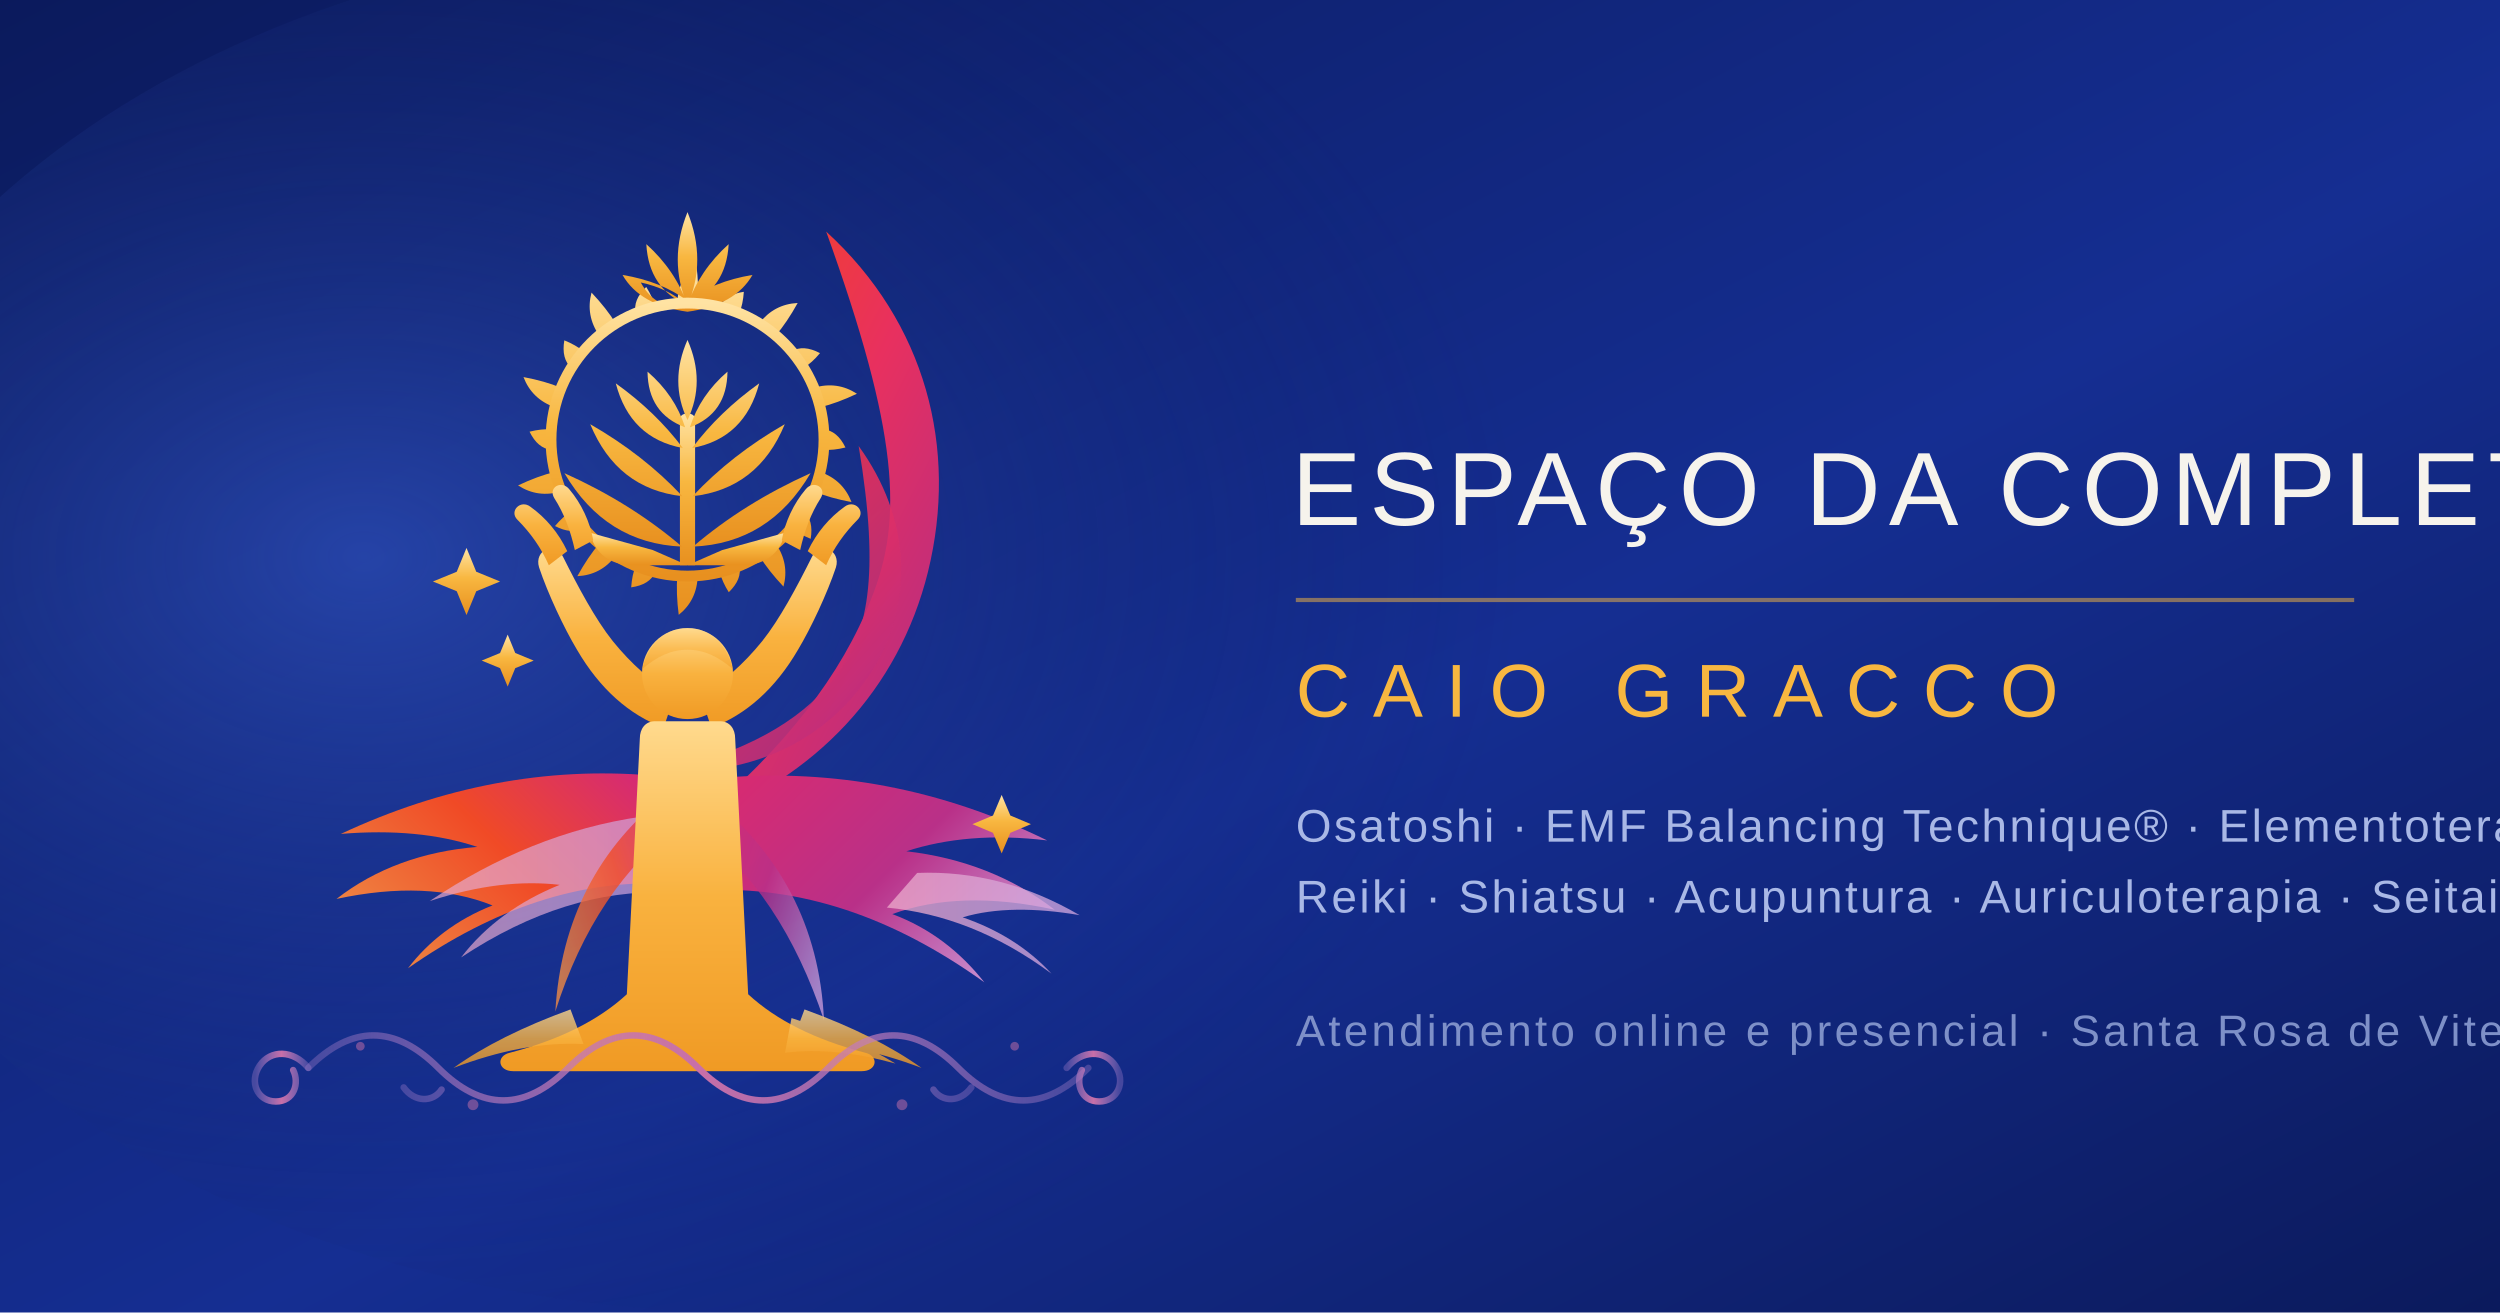
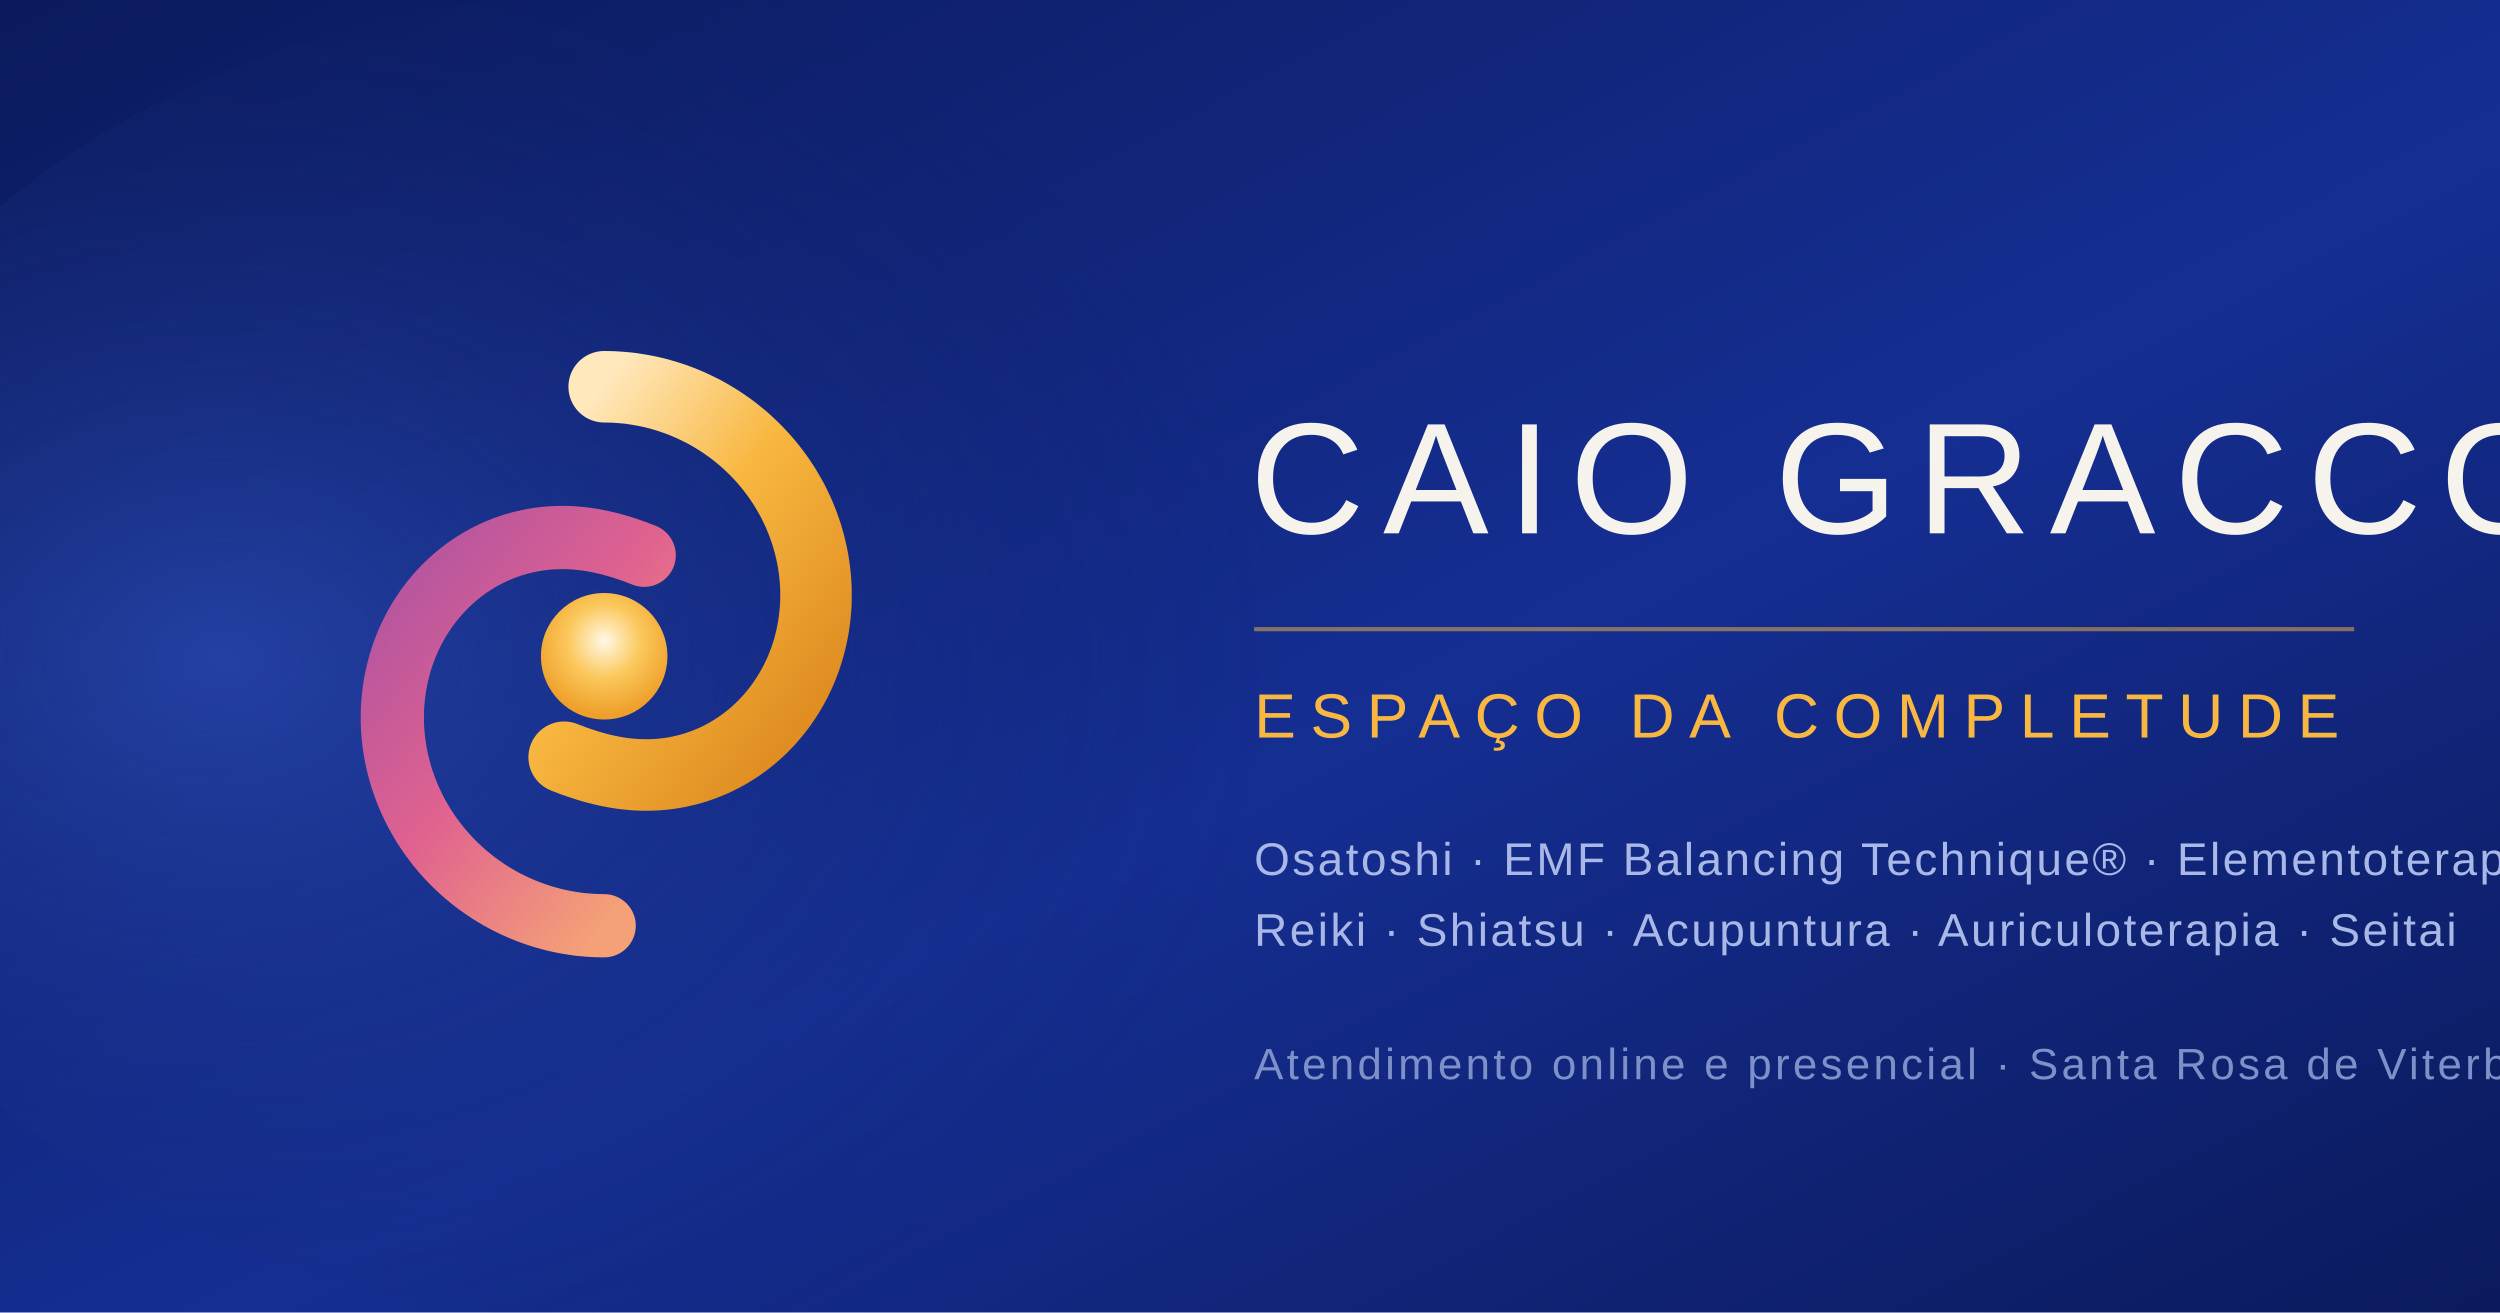
<svg xmlns="http://www.w3.org/2000/svg" viewBox="0 0 1200 630" width="1200" height="630">
  <defs>
    <linearGradient id="bg" x1="0" y1="0" x2="1" y2="1">
      <stop offset="0" stop-color="#0B1A5C" />
      <stop offset="0.55" stop-color="#152E92" />
      <stop offset="1" stop-color="#0B1A5C" />
    </linearGradient>
-     <radialGradient id="glow" cx="0.3" cy="0.45" r="0.6">
-       <stop offset="0" stop-color="#3B62D6" stop-opacity="0.5" />
+     <radialGradient id="glow" cx="0.26" cy="0.5" r="0.6">
+       <stop offset="0" stop-color="#3B62D6" stop-opacity="0.45" />
      <stop offset="1" stop-color="#0B1A5C" stop-opacity="0" />
    </radialGradient>
  </defs>
  <rect width="1200" height="630" fill="url(#bg)" />
-   <ellipse cx="360" cy="300" rx="460" ry="330" fill="url(#glow)" />
-   <g transform="translate(70 55) scale(0.52)">
+   <ellipse cx="310" cy="315" rx="420" ry="320" fill="url(#glow)" />
+   <g transform="translate(125 150) scale(0.33)">
    <defs>
-       <linearGradient id="ec-ouro" x1="0" y1="0" x2="0" y2="1">
-         <stop offset="0" stop-color="#FFE3A3" />
+       <linearGradient id="cg-ouro" x1="0.15" y1="0" x2="0.9" y2="0.9">
+         <stop offset="0" stop-color="#FFE8BC" />
        <stop offset="0.45" stop-color="#F8B740" />
-         <stop offset="1" stop-color="#E8901F" />
+         <stop offset="1" stop-color="#E08E22" />
      </linearGradient>
-       <linearGradient id="ec-tronco" x1="0" y1="0" x2="0" y2="1">
-         <stop offset="0" stop-color="#FFDA8E" />
-         <stop offset="0.5" stop-color="#F9B23F" />
-         <stop offset="1" stop-color="#F09A24" />
+       <linearGradient id="cg-rosa" x1="0.9" y1="0.9" x2="0.15" y2="0">
+         <stop offset="0" stop-color="#B9569E" />
+         <stop offset="0.45" stop-color="#E0628F" />
+         <stop offset="1" stop-color="#F5A177" />
      </linearGradient>
-       <linearGradient id="ec-crescente" x1="0.1" y1="0" x2="0.9" y2="1">
-         <stop offset="0" stop-color="#F5451F" />
-         <stop offset="0.45" stop-color="#E8305F" />
-         <stop offset="1" stop-color="#AE2C88" />
-       </linearGradient>
-       <linearGradient id="ec-asaE" x1="1" y1="0.2" x2="0" y2="0.8">
-         <stop offset="0" stop-color="#D62B72" />
-         <stop offset="0.45" stop-color="#F04A26" />
-         <stop offset="1" stop-color="#EE8A45" />
-       </linearGradient>
-       <linearGradient id="ec-asaD" x1="0" y1="0.2" x2="1" y2="0.8">
-         <stop offset="0" stop-color="#D62B72" />
-         <stop offset="0.5" stop-color="#B93088" />
-         <stop offset="1" stop-color="#C99BD9" />
-       </linearGradient>
-       <linearGradient id="ec-pena" x1="1" y1="0" x2="0" y2="0">
-         <stop offset="0" stop-color="#CBA4DF" />
-         <stop offset="1" stop-color="#EBA6C8" />
-       </linearGradient>
-       <linearGradient id="ec-filigrana" x1="0" y1="0" x2="1" y2="0">
-         <stop offset="0" stop-color="#B98BD4" stop-opacity="0.3" />
-         <stop offset="0.5" stop-color="#C86FA8" />
-         <stop offset="1" stop-color="#B98BD4" stop-opacity="0.3" />
-       </linearGradient>
+       <radialGradient id="cg-luz" cx="0.5" cy="0.38" r="0.58">
+         <stop offset="0" stop-color="#FFF8E6" />
+         <stop offset="0.5" stop-color="#FBC85C" />
+         <stop offset="1" stop-color="#EFA02A" />
+       </radialGradient>
    </defs>
-     <g>
-       <path d="M628 108c92 84 122 200 94 314-27 109-104 190-212 230 80-68 132-134 160-206 29-73 25-152-42-338z" fill="url(#ec-crescente)" />
-       <path d="M658 306c48 66 52 144 12 208-40 63-110 96-188 92 70-18 120-44 152-84 33-40 44-96 24-216z" fill="url(#ec-crescente)" opacity="0.88" />
-       <path d="M466 610c-96-8-192 10-286 54 48-4 90 0 126 12-50 4-94 20-130 48 56-12 104-10 144 6-33 13-59 33-78 58 80-56 160-82 240-78z" fill="url(#ec-asaE)" />
-       <path d="M458 648c-70 10-135 37-196 78 46-15 85-19 120-15-37 15-68 37-91 67 65-43 128-62 190-60z" fill="url(#ec-pena)" opacity="0.7" />
-       <path d="M482 626c-64 50-99 117-104 202 24-76 63-135 117-174z" fill="url(#ec-asaE)" opacity="0.8" />
-       <path d="M534 612c100-8 200 10 298 58-50-6-93-2-130 10 52 6 98 24 137 54-59-13-109-11-150 4 35 13 63 35 85 63-85-61-170-89-257-85z" fill="url(#ec-asaD)" />
-       <path d="M712 700c52-2 102 11 150 39-41-7-78-7-108 2 32 11 60 28 82 52-50-37-100-56-152-61z" fill="url(#ec-pena)" opacity="0.78" />
-       <path d="M518 628c67 52 104 121 108 208-26-78-65-138-121-179z" fill="url(#ec-asaD)" opacity="0.78" />
+     <g fill="none" stroke-linecap="round">
+       <path d="M500.0 108.0L505.7 108.1L511.5 108.2L517.2 108.5L523.0 108.9L528.7 109.4L534.4 109.9L540.1 110.6L545.8 111.5L551.4 112.4L557.1 113.4L562.7 114.5L568.3 115.7L573.9 117.0L579.4 118.5L584.9 120.0L590.4 121.6L595.9 123.4L601.3 125.2L606.6 127.1L612.0 129.1L617.3 131.3L622.5 133.5L627.7 135.8L632.8 138.2L637.9 140.7L643.0 143.2L648.0 145.9L652.9 148.6L657.8 151.5L662.6 154.4L667.4 157.4L672.1 160.5L676.7 163.7L681.3 166.9L685.8 170.2L690.3 173.6L694.6 177.1L698.9 180.6L703.2 184.2L707.3 187.9L711.4 191.7L715.4 195.5L719.4 199.4L723.2 203.3L727.0 207.3L730.7 211.4L734.4 215.5L737.9 219.7L741.4 223.9L744.7 228.2L748.0 232.5L751.3 236.9L754.4 241.3L757.4 245.8L760.4 250.3L763.3 254.9L766.0 259.4L768.7 264.1L771.3 268.7L773.9 273.4L776.3 278.2L778.6 282.9L780.9 287.7L783.1 292.5L785.1 297.4L787.1 302.2L789.0 307.1L790.8 312.0L792.5 316.9L794.2 321.9L795.7 326.8L797.1 331.8L798.5 336.7L799.7 341.7L800.9 346.7L802.0 351.7L803.0 356.6L803.9 361.6L804.7 366.6L805.4 371.6L806.1 376.6L806.6 381.6L807.1 386.5L807.5 391.5L807.8 396.4L808.0 401.4L808.1 406.3L808.1 411.2L808.1 416.1L808.0 420.9L807.8 425.8L807.5 430.6L807.1 435.4L806.6 440.2L806.1 444.9L805.5 449.6L804.8 454.3L804.1 459.0L803.2 463.6L802.3 468.2L801.3 472.8L800.3 477.3L799.1 481.8L797.9 486.3L796.7 490.7L795.3 495.1L793.9 499.4L792.5 503.7L790.9 507.9L789.3 512.1L787.7 516.3L786.0 520.4L784.2 524.5L782.3 528.5L780.4 532.4L778.5 536.4L776.5 540.2L774.4 544.1L772.3 547.8L770.1 551.5L767.9 555.2L765.6 558.8L763.3 562.3L761.0 565.8L758.6 569.3L756.1 572.7L753.6 576.0L751.1 579.3L748.5 582.5L745.9 585.6L743.3 588.7L740.6 591.8L737.9 594.8L735.1 597.7L732.4 600.5L729.5 603.4L726.7 606.1L723.8 608.8L720.9 611.4L718.0 614.0L715.1 616.5L712.1 618.9L709.1 621.3L706.1 623.7L703.1 625.9L700.1 628.1L697.0 630.3L693.9 632.4L690.8 634.4L687.7 636.4L684.6 638.3L681.5 640.2L678.3 642.0L675.2 643.7L672.1 645.4L668.9 647.0L665.7 648.6L662.6 650.1L659.4 651.6L656.2 653.0L653.1 654.3L649.9 655.6L646.7 656.9L643.5 658.1L640.4 659.2L637.2 660.3L634.1 661.4L630.9 662.3L627.8 663.3L624.6 664.2L621.5 665.0L618.4 665.8L615.2 666.5L612.1 667.2L609.0 667.9L605.9 668.5L602.9 669.1L599.8 669.6L596.8 670.1L593.7 670.5L590.7 670.9L587.7 671.2L584.7 671.6L581.7 671.8L578.8 672.1L575.8 672.3L572.9 672.4L570.0 672.5L567.1 672.6L564.2 672.7L561.4 672.7L558.5 672.7L555.7 672.6L552.9 672.6L550.1 672.5L547.3 672.3L544.6 672.2L541.9 672.0L539.1 671.7L536.5 671.5L533.8 671.2L531.1 670.9L528.5 670.6L525.9 670.3L523.3 669.9L520.7 669.5L518.1 669.1L515.6 668.7L513.1 668.2L510.6 667.7L508.1 667.2L505.6 666.7L503.1 666.2L500.7 665.6L498.3 665.1L495.9 664.5L493.5 663.9L491.1 663.3L488.7 662.7L486.4 662.0L484.1 661.4L481.7 660.7L479.4 660.0L477.2 659.4L474.9 658.7L472.6 657.9L470.4 657.2L468.1 656.5L465.9 655.7L463.6 655.0L461.4 654.2L459.2 653.4L457.0 652.7L454.8 651.9L452.7 651.1L450.5 650.2L448.3 649.4L446.2 648.6L444.0 647.8L441.8 646.9" stroke="url(#cg-ouro)" stroke-width="104" />
+       <g transform="rotate(180 500 500)">
+         <path d="M500.0 108.0L505.7 108.1L511.5 108.2L517.2 108.5L523.0 108.9L528.7 109.4L534.4 109.9L540.1 110.6L545.8 111.5L551.4 112.4L557.1 113.4L562.7 114.5L568.3 115.7L573.9 117.0L579.4 118.5L584.9 120.0L590.4 121.6L595.9 123.4L601.3 125.2L606.6 127.1L612.0 129.1L617.3 131.3L622.5 133.5L627.7 135.8L632.8 138.2L637.9 140.7L643.0 143.2L648.0 145.9L652.9 148.6L657.8 151.5L662.6 154.4L667.4 157.4L672.1 160.5L676.7 163.7L681.3 166.9L685.8 170.2L690.3 173.6L694.6 177.1L698.9 180.6L703.2 184.2L707.3 187.9L711.4 191.7L715.4 195.5L719.4 199.4L723.2 203.3L727.0 207.3L730.7 211.4L734.4 215.5L737.9 219.7L741.4 223.9L744.7 228.2L748.0 232.5L751.3 236.9L754.4 241.3L757.4 245.8L760.4 250.3L763.3 254.9L766.0 259.4L768.7 264.1L771.3 268.7L773.9 273.4L776.3 278.2L778.6 282.9L780.9 287.7L783.1 292.5L785.1 297.4L787.1 302.2L789.0 307.1L790.8 312.0L792.5 316.9L794.2 321.9L795.7 326.8L797.1 331.8L798.5 336.7L799.7 341.7L800.9 346.7L802.0 351.7L803.0 356.6L803.9 361.6L804.7 366.6L805.4 371.6L806.1 376.6L806.6 381.6L807.1 386.5L807.5 391.5L807.8 396.4L808.0 401.4L808.1 406.3L808.1 411.2L808.1 416.1L808.0 420.9L807.8 425.8L807.5 430.6L807.1 435.4L806.6 440.2L806.1 444.9L805.5 449.6L804.8 454.3L804.1 459.0L803.2 463.6L802.3 468.2L801.3 472.8L800.3 477.3L799.1 481.8L797.9 486.3L796.7 490.7L795.3 495.1L793.9 499.4L792.5 503.7L790.9 507.9L789.3 512.1L787.7 516.3L786.0 520.4L784.2 524.5L782.3 528.5L780.4 532.4L778.5 536.4L776.5 540.2L774.4 544.1L772.3 547.8L770.1 551.5L767.9 555.2L765.6 558.8L763.3 562.3L761.0 565.8L758.6 569.3L756.1 572.7L753.6 576.0L751.1 579.3L748.5 582.5L745.9 585.6L743.3 588.7L740.6 591.8L737.9 594.8L735.1 597.7L732.4 600.5L729.5 603.4L726.7 606.1L723.8 608.8L720.9 611.4L718.0 614.0L715.1 616.5L712.1 618.9L709.1 621.3L706.1 623.7L703.1 625.9L700.1 628.1L697.0 630.3L693.9 632.4L690.8 634.4L687.7 636.4L684.6 638.3L681.5 640.2L678.3 642.0L675.2 643.7L672.1 645.4L668.9 647.0L665.7 648.6L662.6 650.1L659.4 651.6L656.2 653.0L653.1 654.3L649.9 655.6L646.7 656.9L643.5 658.1L640.4 659.2L637.2 660.3L634.1 661.4L630.9 662.3L627.8 663.3L624.6 664.2L621.5 665.0L618.4 665.8L615.2 666.5L612.1 667.2L609.0 667.9L605.9 668.5L602.9 669.1L599.8 669.6L596.8 670.1L593.7 670.5L590.7 670.9L587.7 671.2L584.7 671.6L581.7 671.8L578.8 672.1L575.8 672.3L572.9 672.4L570.0 672.5L567.1 672.6L564.2 672.7L561.4 672.7L558.5 672.7L555.7 672.6L552.9 672.6L550.1 672.5L547.3 672.3L544.6 672.2L541.9 672.0L539.1 671.7L536.5 671.5L533.8 671.2L531.1 670.9L528.5 670.6L525.9 670.3L523.3 669.9L520.7 669.5L518.1 669.1L515.6 668.7L513.1 668.2L510.6 667.7L508.1 667.2L505.6 666.7L503.1 666.2L500.7 665.6L498.3 665.1L495.9 664.5L493.5 663.9L491.1 663.3L488.7 662.7L486.4 662.0L484.1 661.4L481.7 660.7L479.4 660.0L477.2 659.4L474.9 658.7L472.6 657.9L470.4 657.2L468.1 656.5L465.9 655.7L463.6 655.0L461.4 654.2L459.2 653.4L457.0 652.7L454.8 651.9L452.7 651.1L450.5 650.2L448.3 649.4L446.2 648.6L444.0 647.8L441.8 646.9" stroke="url(#cg-rosa)" stroke-width="92" />
+       </g>
    </g>
-     <g fill="url(#ec-ouro)">
-       <path d="M490.6 174.4Q491.1 151.9 508.1 138.2Q510.7 158.2 509.4 174.4Z M529.8 177.6Q534.8 166.0 552.0 163.6Q551.2 175.1 547.8 183.4Z M566.2 192.8Q579.8 175.0 601.7 173.9Q592.0 191.5 581.5 203.9Z M596.1 218.5Q606.9 212.1 622.3 220.2Q614.9 229.1 607.2 233.8Z M616.6 252.2Q638.1 245.8 656.4 257.7Q638.2 266.3 622.4 270.2Z M625.6 290.6Q638.2 291.7 645.8 307.3Q634.6 310.1 625.6 309.4Z M622.4 329.8Q643.6 337.3 651.4 357.7Q631.6 354.0 616.6 347.8Z M607.2 366.2Q616.6 374.5 613.7 391.6Q603.0 387.3 596.1 381.5Z M581.5 396.1Q594.2 414.5 588.6 435.7Q574.7 421.0 566.2 407.2Z M547.8 416.6Q550.6 428.8 538.1 440.9Q532.0 431.2 529.8 422.4Z M509.4 425.6Q508.9 448.1 491.9 461.8Q489.3 441.8 490.6 425.6Z M470.2 422.4Q465.2 434.0 448.0 436.4Q448.8 424.9 452.2 416.6Z M433.8 407.2Q420.2 425.0 398.3 426.1Q408.0 408.5 418.5 396.1Z M403.9 381.5Q393.1 387.9 377.7 379.8Q385.1 370.9 392.8 366.2Z M383.4 347.8Q361.9 354.2 343.6 342.3Q361.8 333.7 377.6 329.8Z M374.4 309.4Q361.8 308.3 354.2 292.7Q365.4 289.9 374.4 290.6Z M377.6 270.2Q356.4 262.7 348.6 242.3Q368.4 246.0 383.4 252.2Z M392.8 233.8Q383.4 225.5 386.3 208.4Q397.0 212.7 403.9 218.5Z M418.5 203.9Q405.8 185.5 411.4 164.3Q425.3 179.0 433.8 192.8Z M452.2 183.4Q449.4 171.2 461.9 159.1Q468.0 168.8 470.2 177.6Z" />
-       <path d="M500.0 176.0Q518.0 134.7 500.0 90.0Q482.0 134.7 500.0 176.0Z M500.0 176.0Q535.8 160.8 538.0 119.6Q510.9 144.0 500.0 176.0Z M500.0 176.0Q489.1 144.0 462.0 119.6Q464.2 160.8 500.0 176.0Z M500.0 176.0Q528.5 181.9 543.1 155.0Q518.0 160.3 500.0 176.0Z M500.0 176.0Q482.0 160.3 456.9 155.0Q471.5 181.9 500.0 176.0Z M500 182 Q456 176 440 148 Q476 154 500 172 Z M500 182 Q544 176 560 148 Q524 154 500 172 Z" />
-     </g>
-     <circle cx="500" cy="300" r="126" fill="none" stroke="url(#ec-ouro)" stroke-width="10" />
-     <g fill="url(#ec-ouro)">
-       <path d="M493 416h14v-134q0-6-7-6t-7 6z" />
-       <path d="M505.1 398.8Q575.6 395.8 613.6 331.0Q552.3 358.5 505.1 398.8Z M494.9 398.8Q447.7 358.5 386.4 331.0Q424.4 395.8 494.9 398.8Z M504.7 352.3Q565.2 345.5 589.8 285.8Q540.6 314.0 504.7 352.3Z M495.3 352.3Q459.4 314.0 410.2 285.8Q434.8 345.5 495.3 352.3Z M504.3 307.8Q553.0 298.8 566.2 248.1Q529.4 274.4 504.3 307.8Z M495.7 307.8Q470.6 274.4 433.8 248.1Q447.0 298.8 495.7 307.8Z M500.0 282.0Q517.0 246.5 500.0 208.0Q483.0 246.5 500.0 282.0Z M502.2 288.7Q536.5 275.9 536.9 237.3Q511.6 259.1 502.2 288.7Z M497.8 288.7Q488.4 259.1 463.1 237.3Q463.5 275.9 497.8 288.7Z" />
-       <path d="M500 416 L444 416 Q416 412 410 386 L468 402 Z M500 416 L556 416 Q584 412 590 386 L532 402 Z" />
-     </g>
-     <g fill="url(#ec-tronco)">
-       <path d="M478 566c-32-12-59-36-80-72-12-20-27-52-35-76-5-16 15-25 22-10 14 28 30 58 46 78 17 21 36 38 57 50z" />
-       <path d="M522 566c32-12 59-36 80-72 12-20 27-52 35-76 5-16-15-25-22-10-14 28-30 58-46 78-17 21-36 38-57 50z" />
-       <path d="M372 416c-7-16-17-30-29-42-8-8 3-19 12-12 14 10 26 24 34 41zM396 402c-4-18-10-34-19-48-6-10 7-17 14-8 11 13 19 30 22 47z" />
-       <path d="M628 416c7-16 17-30 29-42 8-8-3-19-12-12-14 10-26 24-34 41zM604 402c4-18 10-34 19-48 6-10-7-17-14-8-11 13-19 30-22 47z" />
-       <circle cx="500" cy="516" r="42" />
-       <path d="M458 512c6-24 22-38 42-38s36 14 42 38c-14-12-27-18-42-18s-28 6-42 18z" opacity="0.5" />
-       <path d="M470 560h60c9 0 14 7 14 16l12 236c26 24 62 42 108 54 13 3 11 17-3 17H339c-14 0-16-14-3-17 46-12 82-30 108-54l12-236c0-9 5-16 14-16z" />
-       <path d="M392 826c-44 16-80 34-108 54 42-16 82-24 120-22zM608 826c44 16 80 34 108 54-42-16-82-24-120-22zM596 834c38 12 70 26 96 42-36-10-70-14-102-10z" opacity="0.8" />
-     </g>
-     <g fill="none" stroke="url(#ec-filigrana)" stroke-width="6" stroke-linecap="round">
-       <path d="M150 880c40-40 80-40 120 0s80 40 120 0 80-40 120 0 80 40 120 0 80-40 120 0 80 40 120 0" />
-       <path d="M150 880c-14-17-35-17-45-2s-2 33 15 33 22-17 16-29" />
-       <path d="M850 880c14-17 35-17 45-2s2 33-15 33-22-17-16-29" />
-       <path d="M238 898c10 14 27 14 35 2M762 898c-10 14-27 14-35 2" />
-     </g>
-     <g fill="#C86FA8" opacity="0.5">
-       <circle cx="302" cy="914" r="5" />
-       <circle cx="698" cy="914" r="5" />
-       <circle cx="198" cy="860" r="4" />
-       <circle cx="802" cy="860" r="4" />
-     </g>
-     <g fill="url(#ec-ouro)">
-       <path d="M296 400l9 22 22 9-22 9-9 22-9-22-22-9 22-9z" />
-       <path d="M334 480l7 17 17 7-17 7-7 17-7-17-17-7 17-7z" />
-       <path d="M790 628l8 19 19 8-19 8-8 19-8-19-19-8 19-8z" />
-     </g>
+     <circle cx="500" cy="500" r="92" fill="url(#cg-luz)" />
  </g>
-   <text x="620" y="252" font-family="Jost, 'Trebuchet MS', 'Helvetica Neue', Arial, sans-serif" font-size="50" font-weight="500" letter-spacing="4" fill="#F6F3EC">ESPAÇO DA COMPLETUDE</text>
-   <line x1="622" y1="288" x2="1130" y2="288" stroke="#F8B740" stroke-width="2" opacity="0.5" />
-   <text x="622" y="344" font-family="Jost, 'Trebuchet MS', 'Helvetica Neue', Arial, sans-serif" font-size="36" font-weight="300" letter-spacing="11" fill="#F8B740">CAIO GRACCO</text>
-   <text x="622" y="404" font-family="Jost, 'Trebuchet MS', 'Helvetica Neue', Arial, sans-serif" font-size="22" letter-spacing="1.2" fill="#A9B8E6">Osatoshi · EMF Balancing Technique® · Elementoterapia</text>
-   <text x="622" y="438" font-family="Jost, 'Trebuchet MS', 'Helvetica Neue', Arial, sans-serif" font-size="22" letter-spacing="1.2" fill="#A9B8E6">Reiki · Shiatsu · Acupuntura · Auriculoterapia · Seitai</text>
-   <text x="622" y="502" font-family="Jost, 'Trebuchet MS', 'Helvetica Neue', Arial, sans-serif" font-size="21" letter-spacing="1.6" fill="#7E90C8">Atendimento online e presencial · Santa Rosa de Viterbo, SP</text>
+   <text x="600" y="256" font-family="Jost, 'Trebuchet MS', 'Helvetica Neue', Arial, sans-serif" font-size="76" font-weight="500" letter-spacing="9" fill="#F6F3EC">CAIO GRACCO</text>
+   <line x1="602" y1="302" x2="1130" y2="302" stroke="#F8B740" stroke-width="2" opacity="0.5" />
+   <text x="602" y="354" font-family="Jost, 'Trebuchet MS', 'Helvetica Neue', Arial, sans-serif" font-size="30" font-weight="300" letter-spacing="7" fill="#F8B740">ESPAÇO DA COMPLETUDE</text>
+   <text x="602" y="420" font-family="Jost, 'Trebuchet MS', 'Helvetica Neue', Arial, sans-serif" font-size="22" letter-spacing="1.2" fill="#A9B8E6">Osatoshi · EMF Balancing Technique® · Elementoterapia</text>
+   <text x="602" y="454" font-family="Jost, 'Trebuchet MS', 'Helvetica Neue', Arial, sans-serif" font-size="22" letter-spacing="1.2" fill="#A9B8E6">Reiki · Shiatsu · Acupuntura · Auriculoterapia · Seitai</text>
+   <text x="602" y="518" font-family="Jost, 'Trebuchet MS', 'Helvetica Neue', Arial, sans-serif" font-size="21" letter-spacing="1.6" fill="#7E90C8">Atendimento online e presencial · Santa Rosa de Viterbo, SP</text>
</svg>
